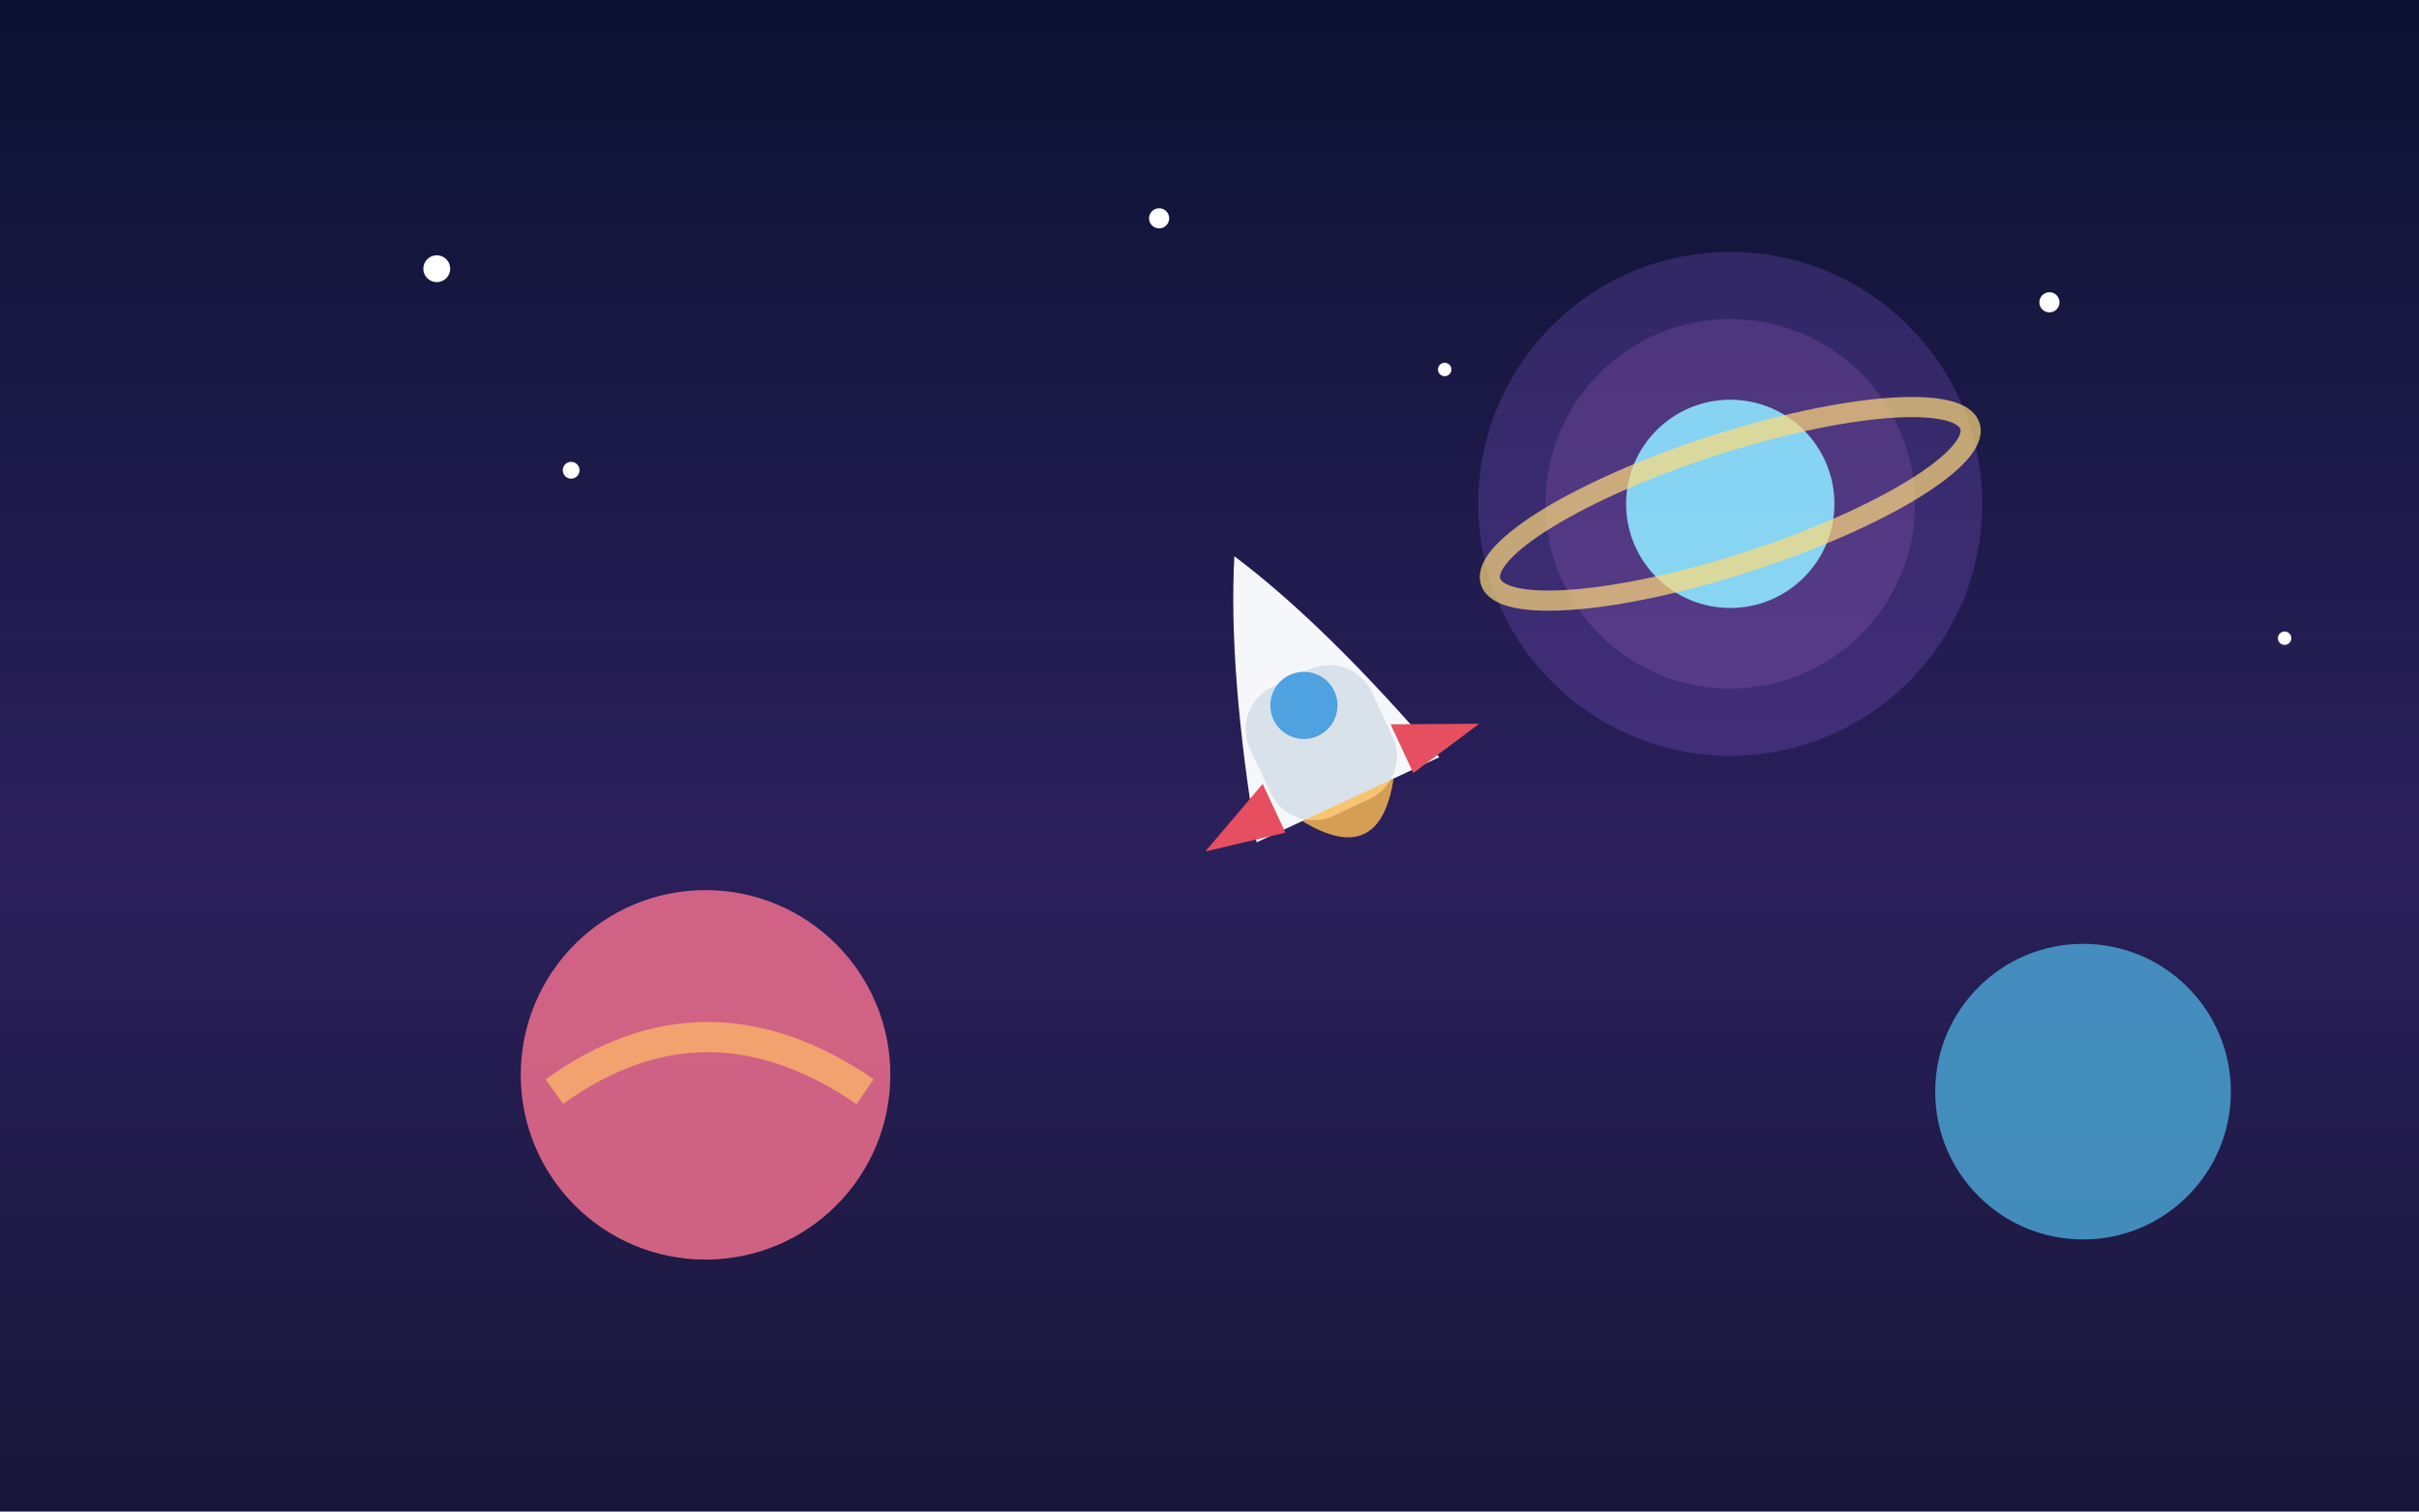
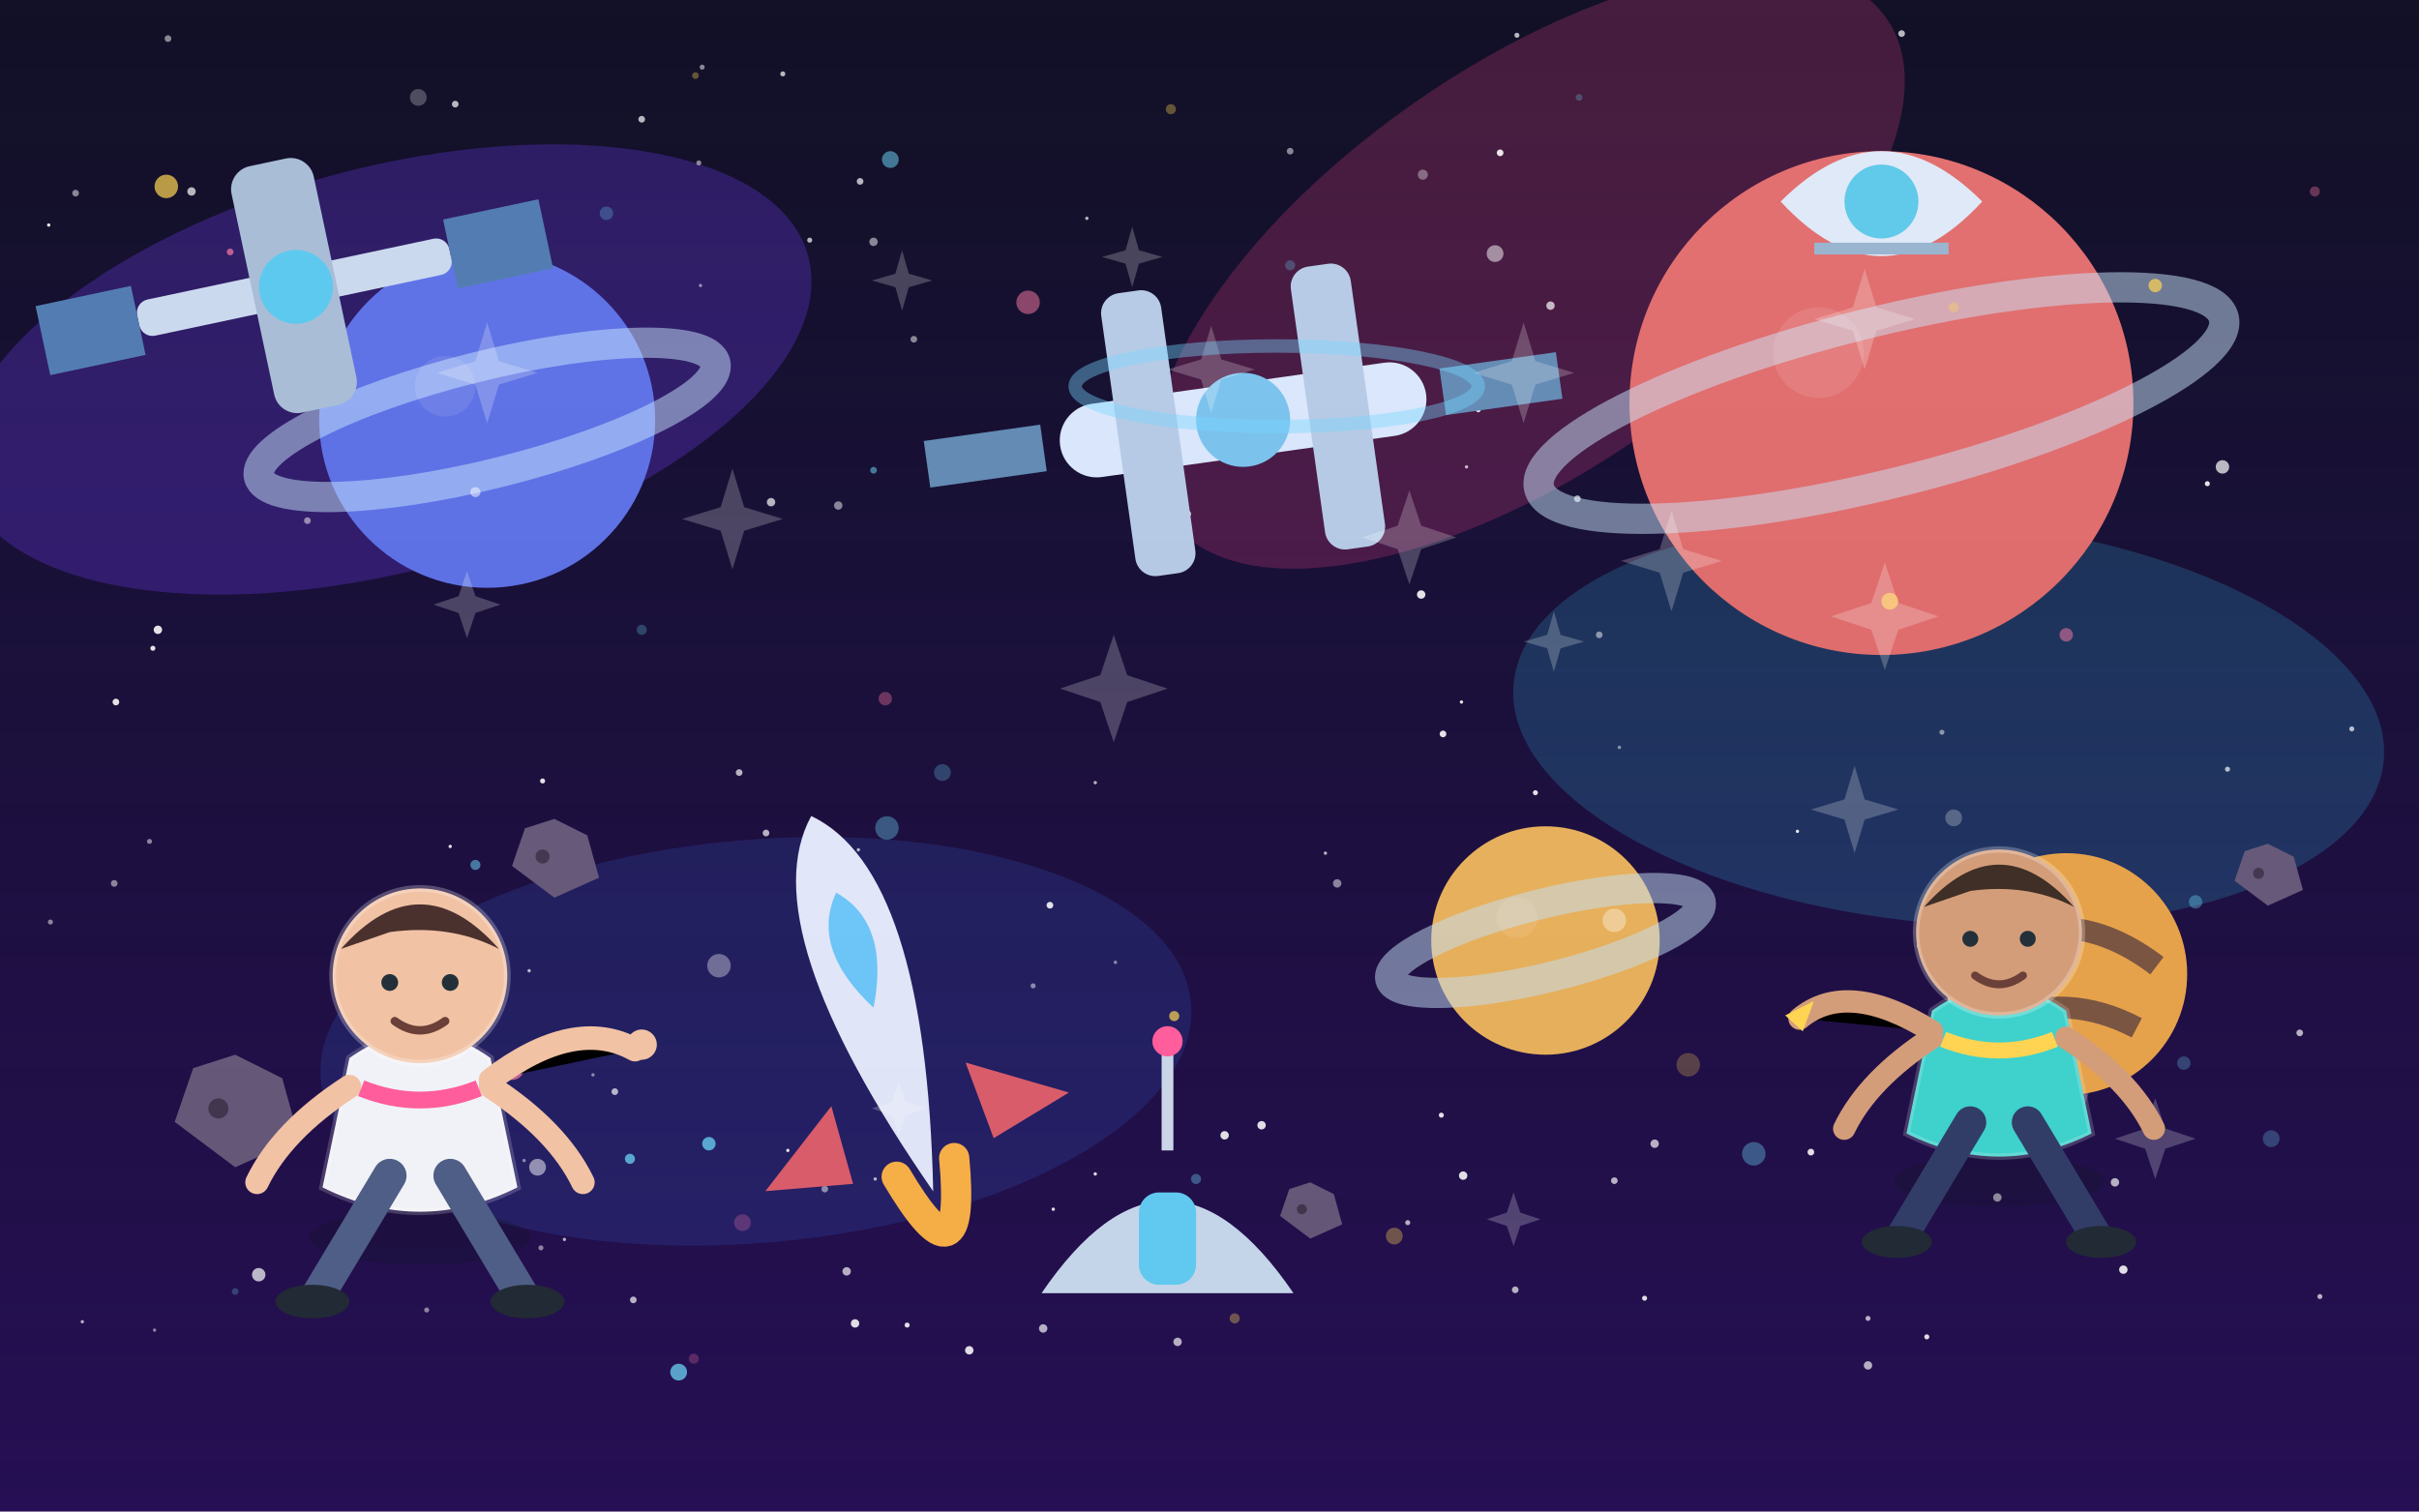
<svg xmlns="http://www.w3.org/2000/svg" viewBox="0 0 1440 900" preserveAspectRatio="xMidYMid slice">
  <defs>
-     <linearGradient id="space-bg" x1="0" y1="0" x2="0" y2="1">
-       <stop stop-color="#0b1231" />
-       <stop offset=".56" stop-color="#2b205c" />
-       <stop offset="1" stop-color="#171638" />
+     <linearGradient id="bg-space" x1="0" y1="0" x2="0" y2="1">
+       <stop offset="0" stop-color="#06051c" />
+       <stop offset="1" stop-color="#281058" />
    </linearGradient>
-     <linearGradient id="space-hill" x1="0" y1="0" x2="1" y2="1">
-       <stop stop-color="#ffffff" stop-opacity=".92" />
-       <stop offset="1" stop-color="#cfd8e6" stop-opacity=".95" />
+     <linearGradient id="ground" x1="0" y1="0" x2="0" y2="1">
+       <stop offset="0" stop-color="#ffffff" stop-opacity=".18" />
+       <stop offset="1" stop-color="#000000" stop-opacity=".18" />
    </linearGradient>
-     <linearGradient id="space-shadow" x1="0" y1="0" x2="0" y2="1">
-       <stop stop-color="#000" stop-opacity=".04" />
-       <stop offset="1" stop-color="#000" stop-opacity=".28" />
+     <linearGradient id="glass" x1="0" y1="0" x2="0" y2="1">
+       <stop offset="0" stop-color="#ffffff" stop-opacity=".34" />
+       <stop offset="1" stop-color="#ffffff" stop-opacity=".05" />
    </linearGradient>
-     <filter id="space-soft">
+     <filter id="shadow" x="-40%" y="-40%" width="180%" height="180%">
+       <feDropShadow dx="0" dy="10" stdDeviation="8" flood-color="#000" flood-opacity=".25" />
+     </filter>
+     <filter id="soft" x="-40%" y="-40%" width="180%" height="180%">
      <feGaussianBlur stdDeviation="18" />
    </filter>
-     <filter id="space-shadow">
-       <feDropShadow dx="0" dy="14" stdDeviation="10" flood-opacity=".18" />
+     <filter id="glow" x="-60%" y="-60%" width="220%" height="220%">
+       <feGaussianBlur stdDeviation="10" result="b" />
+       <feMerge>
+         <feMergeNode in="b" />
+         <feMergeNode in="SourceGraphic" />
+       </feMerge>
    </filter>
  </defs>
-   <rect width="1440" height="900" fill="url(#space-bg)" />
-   <circle cx="1030" cy="300" r="150" fill="#a76cff" opacity=".2" />
-   <circle cx="1030" cy="300" r="110" fill="#ef8cff" opacity=".14" />
-   <circle cx="1030" cy="300" r="62" fill="#8de4ff" opacity=".9" />
-   <ellipse cx="1030" cy="300" rx="150" ry="36" fill="none" stroke="#ffda7a" stroke-width="12" opacity=".7" transform="rotate(-18 1030 300)" />
-   <circle cx="420" cy="640" r="110" fill="#ed6f8d" opacity=".85" />
-   <path d="M330 650 Q420 585 515 650" fill="none" stroke="#ffbd66" stroke-width="18" opacity=".7" />
-   <circle cx="1240" cy="650" r="88" fill="#4ba9d8" opacity=".8" />
-   <circle cx="260" cy="160" r="8" fill="#fff" />
-   <circle cx="340" cy="280" r="5" fill="#fff" />
-   <circle cx="690" cy="130" r="6" fill="#fff" />
-   <circle cx="860" cy="220" r="4" fill="#fff" />
-   <circle cx="1220" cy="180" r="6" fill="#fff" />
-   <circle cx="1360" cy="380" r="4" fill="#fff" />
-   <g transform="translate(710 420) rotate(-25)" filter="url(#space-shadow)">
-     <path d="M0 90 Q28 -10 60 -70 Q92 -10 120 90Z" fill="#f5f7fb" />
-     <rect x="20" y="10" width="80" height="85" rx="28" fill="#d9e2ea" />
-     <circle cx="60" cy="28" r="20" fill="#4ea2df" />
-     <path d="M18 60 L-30 82 L18 92Z" fill="#e54f5f" />
-     <path d="M102 60 L150 82 L102 92Z" fill="#e54f5f" />
-     <path d="M30 90 Q60 135 90 90" fill="#ffbe52" opacity=".8" />
+   <rect width="1440" height="900" fill="url(#bg-space)" />
+   <ellipse cx="230" cy="220" rx="260" ry="120" fill="#6f3bff" opacity="0.28" transform="rotate(-15 230 220)" />
+   <ellipse cx="910" cy="160" rx="260" ry="120" fill="#ff3f88" opacity="0.22" transform="rotate(-35 910 160)" />
+   <ellipse cx="1160" cy="430" rx="260" ry="120" fill="#2ed9ff" opacity="0.18" transform="rotate(5 1160 430)" />
+   <ellipse cx="450" cy="620" rx="260" ry="120" fill="#3b75ff" opacity="0.16" transform="rotate(-5 450 620)" />
+   <circle cx="114" cy="114" r="2.5" fill="#fff" opacity="0.7" />
+   <circle cx="100" cy="23" r="2" fill="#fff" opacity="0.5" />
+   <circle cx="1314" cy="288" r="1.5" fill="#fff" opacity="0.9" />
+   <circle cx="914" cy="584" r="2.5" fill="#fff" opacity="0.9" />
+   <circle cx="29" cy="134" r="1" fill="#fff" opacity="0.9" />
+   <circle cx="315" cy="578" r="1" fill="#fff" opacity="0.7" />
+   <circle cx="1202" cy="585" r="1.5" fill="#fff" opacity="0.7" />
+   <circle cx="271" cy="62" r="2" fill="#fff" opacity="0.7" />
+   <circle cx="91" cy="386" r="1.5" fill="#fff" opacity="0.9" />
+   <circle cx="521" cy="702" r="1" fill="#fff" opacity="0.7" />
+   <circle cx="1156" cy="436" r="1.5" fill="#fff" opacity="0.5" />
+   <circle cx="342" cy="201" r="2.5" fill="#fff" opacity="0.5" />
+   <circle cx="377" cy="774" r="2" fill="#fff" opacity="0.7" />
+   <circle cx="1381" cy="772" r="1.5" fill="#fff" opacity="0.7" />
+   <circle cx="336" cy="738" r="1" fill="#fff" opacity="0.7" />
+   <circle cx="89" cy="501" r="1.5" fill="#fff" opacity="0.5" />
+   <circle cx="952" cy="378" r="2" fill="#fff" opacity="0.5" />
+   <circle cx="466" cy="44" r="1.5" fill="#fff" opacity="0.7" />
+   <circle cx="682" cy="305" r="1" fill="#fff" opacity="0.7" />
+   <circle cx="729" cy="676" r="2.5" fill="#fff" opacity="0.9" />
+   <circle cx="1108" cy="359" r="1" fill="#fff" opacity="0.5" />
+   <circle cx="544" cy="202" r="2" fill="#fff" opacity="0.5" />
+   <circle cx="232" cy="630" r="2.5" fill="#fff" opacity="0.7" />
+   <circle cx="652" cy="466" r="1" fill="#fff" opacity="0.7" />
+   <circle cx="1190" cy="214" r="2" fill="#fff" opacity="0.5" />
+   <circle cx="903" cy="21" r="1.5" fill="#fff" opacity="0.7" />
+   <circle cx="893" cy="91" r="2" fill="#fff" opacity="0.9" />
+   <circle cx="652" cy="699" r="1" fill="#fff" opacity="0.9" />
+   <circle cx="625" cy="539" r="2" fill="#fff" opacity="0.9" />
+   <circle cx="846" cy="354" r="2.5" fill="#fff" opacity="0.9" />
+   <circle cx="615" cy="587" r="1.5" fill="#fff" opacity="0.5" />
+   <circle cx="871" cy="700" r="2.5" fill="#fff" opacity="0.9" />
+   <circle cx="366" cy="650" r="2" fill="#fff" opacity="0.7" />
+   <circle cx="1132" cy="20" r="2" fill="#fff" opacity="0.7" />
+   <circle cx="440" cy="460" r="2" fill="#fff" opacity="0.7" />
+   <circle cx="914" cy="472" r="1.5" fill="#fff" opacity="0.9" />
+   <circle cx="979" cy="773" r="1.5" fill="#fff" opacity="0.9" />
+   <circle cx="183" cy="310" r="2" fill="#fff" opacity="0.5" />
+   <circle cx="491" cy="708" r="2" fill="#fff" opacity="0.5" />
+   <circle cx="417" cy="170" r="1" fill="#fff" opacity="0.5" />
+   <circle cx="511" cy="506" r="1" fill="#fff" opacity="0.7" />
+   <circle cx="858" cy="664" r="1.5" fill="#fff" opacity="0.9" />
+   <circle cx="796" cy="526" r="2.5" fill="#fff" opacity="0.5" />
+   <circle cx="312" cy="691" r="1" fill="#fff" opacity="0.5" />
+   <circle cx="880" cy="244" r="1.5" fill="#fff" opacity="0.9" />
+   <circle cx="1070" cy="495" r="1" fill="#fff" opacity="0.9" />
+   <circle cx="520" cy="144" r="2.5" fill="#fff" opacity="0.5" />
+   <circle cx="961" cy="703" r="2" fill="#fff" opacity="0.7" />
+   <circle cx="1264" cy="756" r="2.5" fill="#fff" opacity="0.9" />
+   <circle cx="923" cy="182" r="2.5" fill="#fff" opacity="0.7" />
+   <circle cx="540" cy="789" r="1.5" fill="#fff" opacity="0.9" />
+   <circle cx="577" cy="804" r="2.5" fill="#fff" opacity="0.9" />
+   <circle cx="499" cy="301" r="2.5" fill="#fff" opacity="0.5" />
+   <circle cx="595" cy="260" r="2" fill="#fff" opacity="0.7" />
+   <circle cx="664" cy="573" r="1" fill="#fff" opacity="0.5" />
+   <circle cx="318" cy="256" r="2.5" fill="#fff" opacity="0.9" />
+   <circle cx="322" cy="743" r="1.5" fill="#fff" opacity="0.5" />
+   <circle cx="859" cy="437" r="2" fill="#fff" opacity="0.9" />
+   <circle cx="964" cy="445" r="1" fill="#fff" opacity="0.5" />
+   <circle cx="870" cy="418" r="1" fill="#fff" opacity="0.9" />
+   <circle cx="789" cy="508" r="1" fill="#fff" opacity="0.7" />
+   <circle cx="621" cy="791" r="2.5" fill="#fff" opacity="0.7" />
+   <circle cx="1112" cy="785" r="1.5" fill="#fff" opacity="0.7" />
+   <circle cx="459" cy="299" r="2.5" fill="#fff" opacity="0.7" />
+   <circle cx="69" cy="418" r="2" fill="#fff" opacity="0.9" />
+   <circle cx="1400" cy="434" r="1.5" fill="#fff" opacity="0.7" />
+   <circle cx="271" cy="657" r="1" fill="#fff" opacity="0.7" />
+   <circle cx="1222" cy="597" r="1" fill="#fff" opacity="0.5" />
+   <circle cx="1326" cy="458" r="1.5" fill="#fff" opacity="0.7" />
+   <circle cx="382" cy="71" r="2" fill="#fff" opacity="0.7" />
+   <circle cx="680" cy="236" r="2.5" fill="#fff" opacity="0.7" />
+   <circle cx="701" cy="799" r="2.5" fill="#fff" opacity="0.7" />
+   <circle cx="873" cy="278" r="1" fill="#fff" opacity="0.7" />
+   <circle cx="49" cy="787" r="1" fill="#fff" opacity="0.7" />
+   <circle cx="469" cy="685" r="1" fill="#fff" opacity="0.9" />
+   <circle cx="92" cy="792" r="1" fill="#fff" opacity="0.5" />
+   <circle cx="418" cy="40" r="1.5" fill="#fff" opacity="0.5" />
+   <circle cx="268" cy="504" r="1" fill="#fff" opacity="0.9" />
+   <circle cx="456" cy="496" r="2" fill="#fff" opacity="0.7" />
+   <circle cx="353" cy="640" r="1" fill="#fff" opacity="0.5" />
+   <circle cx="647" cy="130" r="1" fill="#fff" opacity="0.7" />
+   <circle cx="1189" cy="713" r="2.5" fill="#fff" opacity="0.7" />
+   <circle cx="416" cy="97" r="1.5" fill="#fff" opacity="0.5" />
+   <circle cx="627" cy="720" r="1" fill="#fff" opacity="0.9" />
+   <circle cx="94" cy="375" r="2.5" fill="#fff" opacity="0.9" />
+   <circle cx="768" cy="90" r="2" fill="#fff" opacity="0.5" />
+   <circle cx="870" cy="521" r="1" fill="#fff" opacity="0.7" />
+   <circle cx="751" cy="670" r="2.5" fill="#fff" opacity="0.9" />
+   <circle cx="323" cy="465" r="1.5" fill="#fff" opacity="0.9" />
+   <circle cx="1078" cy="686" r="2" fill="#fff" opacity="0.9" />
+   <circle cx="1112" cy="813" r="2.5" fill="#fff" opacity="0.7" />
+   <circle cx="902" cy="768" r="2" fill="#fff" opacity="0.7" />
+   <circle cx="512" cy="108" r="2" fill="#fff" opacity="0.7" />
+   <circle cx="509" cy="788" r="2.5" fill="#fff" opacity="0.9" />
+   <circle cx="1259" cy="704" r="2.5" fill="#fff" opacity="0.7" />
+   <circle cx="68" cy="526" r="2" fill="#fff" opacity="0.5" />
+   <circle cx="1008" cy="237" r="2" fill="#fff" opacity="0.7" />
+   <circle cx="707" cy="306" r="2" fill="#fff" opacity="0.9" />
+   <circle cx="30" cy="549" r="1.5" fill="#fff" opacity="0.5" />
+   <circle cx="504" cy="757" r="2.5" fill="#fff" opacity="0.7" />
+   <circle cx="1147" cy="796" r="1.5" fill="#fff" opacity="0.9" />
+   <circle cx="985" cy="681" r="2.5" fill="#fff" opacity="0.7" />
+   <circle cx="45" cy="115" r="2" fill="#fff" opacity="0.5" />
+   <circle cx="838" cy="728" r="1.5" fill="#fff" opacity="0.7" />
+   <circle cx="1369" cy="615" r="2" fill="#fff" opacity="0.7" />
+   <circle cx="1143" cy="563" r="2" fill="#fff" opacity="0.7" />
+   <circle cx="1137" cy="358" r="2" fill="#fff" opacity="0.9" />
+   <circle cx="939" cy="297" r="2" fill="#fff" opacity="0.7" />
+   <circle cx="482" cy="143" r="1.5" fill="#fff" opacity="0.7" />
+   <circle cx="254" cy="780" r="1.5" fill="#fff" opacity="0.5" />
+   <g transform="translate(290 250)">
+     <circle r="100" fill="#5a6fe8" />
+     <ellipse rx="140.0" ry="32.0" fill="none" stroke="#cbe9ff" stroke-opacity=".5" stroke-width="18" transform="rotate(-14)" />
+     <circle cx="-25.0" cy="-20.0" r="18.0" fill="#fff" opacity=".1" />
+   </g>
+   <g transform="translate(1120 240)">
+     <circle r="150" fill="#e36b6b" />
+     <ellipse rx="210.0" ry="48.0" fill="none" stroke="#cbe9ff" stroke-opacity=".5" stroke-width="18" transform="rotate(-14)" />
+     <circle cx="-37.5" cy="-30.0" r="27.0" fill="#fff" opacity=".1" />
+   </g>
+   <g transform="translate(920 560)">
+     <circle r="68" fill="#edb35b" />
+     <ellipse rx="95.2" ry="21.76" fill="none" stroke="#cbe9ff" stroke-opacity=".5" stroke-width="18" transform="rotate(-14)" />
+     <circle cx="-17.0" cy="-13.6" r="12.24" fill="#fff" opacity=".1" />
+   </g>
+   <g transform="translate(740 250) rotate(-8)">
+     <rect x="-110" y="-22" width="220" height="44" rx="22" fill="#dbe9ff" />
+     <rect x="-75" y="-85" width="36" height="170" rx="12" fill="#b7cce8" />
+     <rect x="39" y="-85" width="36" height="170" rx="12" fill="#b7cce8" />
+     <rect x="-190" y="-14" width="70" height="28" fill="#5f89b4" />
+     <rect x="120" y="-14" width="70" height="28" fill="#5f89b4" />
+     <circle r="28" fill="#79c3ef" />
+   </g>
+   <g transform="translate(520 600) rotate(-18)">
+     <path d="M0 -120 Q55 -68 0 115 Q-55 -68 0 -120Z" fill="#e7ecff" />
+     <path d="M0 -72 Q25 -45 0 0 Q-25 -45 0 -72Z" fill="#6dc9ff" />
+     <path d="M-42 48 L-95 84 L-44 96Z" fill="#e15d6c" />
+     <path d="M42 48 L95 84 L44 96Z" fill="#e15d6c" />
+     <path d="M-18 100 Q0 180 18 100" stroke="#ffb347" stroke-width="18" fill="none" stroke-linecap="round" />
+   </g>
+   <path d="M140 628 L168 642 L178 678 L140 695 L104 668 L115 636 Z" fill="#67587b" />
+   <circle cx="130" cy="660" r="6" fill="#41364f" />
+   <path d="M330 487.6 L349.6 497.4 L356.6 522.6 L330 534.5 L304.8 515.6 L312.5 493.2 Z" fill="#67587b" />
+   <circle cx="323.0" cy="510" r="4.2" fill="#41364f" />
+   <path d="M1180 621.2 L1205.2 633.8 L1214.2 666.2 L1180 681.5 L1147.6 657.2 L1157.5 628.4 Z" fill="#67587b" />
+   <circle cx="1171.0" cy="650" r="5.4" fill="#41364f" />
+   <path d="M1350 502.4 L1365.4 510.1 L1370.9 529.9 L1350 539.25 L1330.2 524.4 L1336.25 506.8 Z" fill="#67587b" />
+   <circle cx="1344.5" cy="520" r="3.3" fill="#41364f" />
+   <path d="M780 704.0 L794.0 711.0 L799.0 729.0 L780 737.5 L762.0 724.0 L767.5 708.0 Z" fill="#67587b" />
+   <circle cx="775.0" cy="720" r="3.0" fill="#41364f" />
+   <rect width="1440" height="900" fill="url(#ground)" opacity=".25" />
+   <circle cx="422" cy="681" r="4" fill="#6fe0ff" opacity="0.7" />
+   <circle cx="612" cy="180" r="7" fill="#ff7ba7" opacity="0.5" />
+   <circle cx="283" cy="293" r="3" fill="#ffffff" opacity="0.5" />
+   <circle cx="1323" cy="278" r="4" fill="#ffffff" opacity="0.7" />
+   <circle cx="140" cy="769" r="2" fill="#6fe0ff" opacity="0.25" />
+   <circle cx="1352" cy="678" r="5" fill="#6fe0ff" opacity="0.25" />
+   <circle cx="375" cy="690" r="3" fill="#6fe0ff" opacity="0.7" />
+   <circle cx="528" cy="493" r="7" fill="#6fe0ff" opacity="0.35" />
+   <circle cx="1230" cy="378" r="4" fill="#ff7ba7" opacity="0.5" />
+   <circle cx="1307" cy="537" r="4" fill="#6fe0ff" opacity="0.35" />
+   <circle cx="961" cy="548" r="7" fill="#ffffff" opacity="0.35" />
+   <circle cx="320" cy="695" r="5" fill="#ffffff" opacity="0.5" />
+   <circle cx="830" cy="736" r="5" fill="#ffd452" opacity="0.35" />
+   <circle cx="697" cy="65" r="3" fill="#ffd452" opacity="0.35" />
+   <circle cx="1283" cy="170" r="4" fill="#ffd452" opacity="0.7" />
+   <circle cx="305" cy="636" r="7" fill="#ff7ba7" opacity="0.7" />
+   <circle cx="414" cy="45" r="2" fill="#ffd452" opacity="0.35" />
+   <circle cx="530" cy="95" r="5" fill="#6fe0ff" opacity="0.5" />
+   <circle cx="442" cy="728" r="5" fill="#ff7ba7" opacity="0.25" />
+   <circle cx="1125" cy="358" r="5" fill="#ffd452" opacity="0.7" />
+   <circle cx="382" cy="375" r="3" fill="#6fe0ff" opacity="0.25" />
+   <circle cx="404" cy="817" r="5" fill="#6fe0ff" opacity="0.7" />
+   <circle cx="249" cy="58" r="5" fill="#ffffff" opacity="0.25" />
+   <circle cx="847" cy="104" r="3" fill="#ffffff" opacity="0.35" />
+   <circle cx="712" cy="702" r="3" fill="#6fe0ff" opacity="0.35" />
+   <circle cx="413" cy="809" r="3" fill="#ff7ba7" opacity="0.25" />
+   <circle cx="99" cy="111" r="7" fill="#ffd452" opacity="0.7" />
+   <circle cx="699" cy="605" r="3" fill="#ffd452" opacity="0.7" />
+   <circle cx="1005" cy="634" r="7" fill="#ffd452" opacity="0.25" />
+   <circle cx="890" cy="151" r="5" fill="#ffffff" opacity="0.5" />
+   <circle cx="1378" cy="114" r="3" fill="#ff7ba7" opacity="0.35" />
+   <circle cx="1163" cy="183" r="3" fill="#ffd452" opacity="0.35" />
+   <circle cx="361" cy="127" r="4" fill="#6fe0ff" opacity="0.25" />
+   <circle cx="520" cy="280" r="2" fill="#6fe0ff" opacity="0.5" />
+   <circle cx="768" cy="158" r="3" fill="#6fe0ff" opacity="0.25" />
+   <circle cx="154" cy="759" r="4" fill="#ffffff" opacity="0.7" />
+   <circle cx="527" cy="416" r="4" fill="#ff7ba7" opacity="0.35" />
+   <circle cx="1163" cy="487" r="5" fill="#ffffff" opacity="0.25" />
+   <circle cx="137" cy="150" r="2" fill="#ff7ba7" opacity="0.7" />
+   <circle cx="428" cy="575" r="7" fill="#ffffff" opacity="0.35" />
+   <circle cx="735" cy="785" r="3" fill="#ffd452" opacity="0.35" />
+   <circle cx="1300" cy="633" r="4" fill="#6fe0ff" opacity="0.25" />
+   <circle cx="940" cy="58" r="2" fill="#6fe0ff" opacity="0.25" />
+   <circle cx="561" cy="460" r="5" fill="#6fe0ff" opacity="0.25" />
+   <circle cx="283" cy="515" r="3" fill="#6fe0ff" opacity="0.5" />
+   <circle cx="1044" cy="687" r="7" fill="#6fe0ff" opacity="0.35" />
+   <path d="M436 279 L443 302 L466 309 L443 316 L436 339 L429 316 L406 309 L429 302Z" fill="#fff" opacity=".22" />
+   <path d="M674 135 L678 149 L692 153 L678 157 L674 171 L670 157 L656 153 L670 149Z" fill="#fff" opacity=".22" />
+   <path d="M995 304 L1002 327 L1025 334 L1002 341 L995 364 L988 341 L965 334 L988 327Z" fill="#fff" opacity=".22" />
+   <path d="M839 292 L846 313 L867 320 L846 327 L839 348 L832 327 L811 320 L832 313Z" fill="#fff" opacity=".22" />
+   <path d="M663 378 L671 402 L695 410 L671 418 L663 442 L655 418 L631 410 L655 402Z" fill="#fff" opacity=".22" />
+   <path d="M1122 335 L1130 359 L1154 367 L1130 375 L1122 399 L1114 375 L1090 367 L1114 359Z" fill="#fff" opacity=".22" />
+   <path d="M1241 626 L1245 638 L1257 642 L1245 646 L1241 658 L1237 646 L1225 642 L1237 638Z" fill="#fff" opacity=".22" />
+   <path d="M1110 160 L1117 183 L1140 190 L1117 197 L1110 220 L1103 197 L1080 190 L1103 183Z" fill="#fff" opacity=".22" />
+   <path d="M290 192 L297 215 L320 222 L297 229 L290 252 L283 229 L260 222 L283 215Z" fill="#fff" opacity=".22" />
+   <path d="M907 192 L914 215 L937 222 L914 229 L907 252 L900 229 L877 222 L900 215Z" fill="#fff" opacity=".22" />
+   <path d="M278 340 L283 355 L298 360 L283 365 L278 380 L273 365 L258 360 L273 355Z" fill="#fff" opacity=".22" />
+   <path d="M537 149 L541 163 L555 167 L541 171 L537 185 L533 171 L519 167 L533 163Z" fill="#fff" opacity=".22" />
+   <path d="M1283 654 L1289 672 L1307 678 L1289 684 L1283 702 L1277 684 L1259 678 L1277 672Z" fill="#fff" opacity=".22" />
+   <path d="M721 194 L727 214 L747 220 L727 226 L721 246 L715 226 L695 220 L715 214Z" fill="#fff" opacity=".22" />
+   <path d="M925 364 L929 378 L943 382 L929 386 L925 400 L921 386 L907 382 L921 378Z" fill="#fff" opacity=".22" />
+   <path d="M535 644 L539 656 L551 660 L539 664 L535 676 L531 664 L519 660 L531 656Z" fill="#fff" opacity=".22" />
+   <path d="M1104 456 L1110 476 L1130 482 L1110 488 L1104 508 L1098 488 L1078 482 L1098 476Z" fill="#fff" opacity=".22" />
+   <path d="M901 710 L905 722 L917 726 L905 730 L901 742 L897 730 L885 726 L897 722Z" fill="#fff" opacity=".22" />
+   <g transform="translate(80 180) rotate(-12)">
+     <rect x="0" y="0" width="190" height="22" rx="8" fill="#cbd9ee" />
+     <rect x="70" y="-65" width="50" height="150" rx="14" fill="#a9bdd7" />
+     <rect x="-58" y="-10" width="58" height="42" fill="#537db2" />
+     <rect x="190" y="-10" width="58" height="42" fill="#537db2" />
+     <circle cx="96" cy="11" r="22" fill="#5ec9ef" />
+   </g>
+   <g transform="translate(1230 580)">
+     <circle r="72" fill="#e6a24a" />
+     <path d="M-52 -12 Q0 -46 54 -5 M-40 28 Q0 10 42 32" stroke="#7a5542" stroke-width="13" fill="none" />
+     <path d="M0 72 V95" stroke="#6d4f43" stroke-width="8" />
+   </g>
+   <ellipse cx="760" cy="230" rx="120" ry="24" fill="none" stroke="#75d6ff" stroke-width="8" opacity=".4" />
+   <g transform="translate(1060 120)">
+     <path d="M0 0 Q60 -60 120 0 Q60 65 0 0Z" fill="#dfe9f8" />
+     <circle cx="60" cy="0" r="22" fill="#61c9e9" />
+     <path d="M20 28 H100" stroke="#9ab5d0" stroke-width="7" />
+   </g>
+   <g transform="translate(250 565) scale(1.0 1.0)">
+     <ellipse cx="0" cy="172" rx="66" ry="16" fill="#101522" opacity=".25" />
+     <path d="M-42 65 Q0 35 42 65 L58 142 Q0 171 -58 142Z" fill="#f1f2f7" stroke="#fff" stroke-opacity=".18" stroke-width="4" />
+     <path d="M-18 135 L-60 205" stroke="#4f5e86" stroke-width="20" stroke-linecap="round" />
+     <path d="M18 135 L60 205" stroke="#4f5e86" stroke-width="20" stroke-linecap="round" />
+     <ellipse cx="-64" cy="210" rx="22" ry="10" fill="#222a35" />
+     <ellipse cx="64" cy="210" rx="22" ry="10" fill="#222a35" />
+     <path d="M-42 82 Q-82 108 -97 139" stroke="#f1c2a4" stroke-width="14" stroke-linecap="round" />
+     <path d="M42 82 Q82 108 97 139" stroke="#f1c2a4" stroke-width="14" stroke-linecap="round" />
+     <circle cx="0" cy="16" r="52" fill="#f1c2a4" stroke="#fff" stroke-opacity=".25" stroke-width="4" />
+     <path d="M-47 0 Q0 -53 47 0 Q18 -15 -18 -10Z" fill="#4a312e" />
+     <circle cx="-18" cy="20" r="5" fill="#23303a" />
+     <circle cx="18" cy="20" r="5" fill="#23303a" />
+     <path d="M-15 43 Q0 54 15 43" stroke="#6b4038" stroke-width="5" fill="none" stroke-linecap="round" />
+     <path d="M-35 83 Q0 97 35 83" stroke="#ff5d9b" stroke-width="10" fill="none" />
+     <path d="M42 78 Q92 40 128 60" stroke="#f1c2a4" stroke-width="14" stroke-linecap="round" />
+     <circle cx="132" cy="57" r="9" fill="#f1c2a4" />
+   </g>
+   <g transform="translate(1190 540) scale(0.95 0.95)">
+     <ellipse cx="0" cy="172" rx="66" ry="16" fill="#101522" opacity=".25" />
+     <path d="M-42 65 Q0 35 42 65 L58 142 Q0 171 -58 142Z" fill="#3fd1cc" stroke="#fff" stroke-opacity=".18" stroke-width="4" />
+     <path d="M-18 135 L-60 205" stroke="#313d67" stroke-width="20" stroke-linecap="round" />
+     <path d="M18 135 L60 205" stroke="#313d67" stroke-width="20" stroke-linecap="round" />
+     <ellipse cx="-64" cy="210" rx="22" ry="10" fill="#222a35" />
+     <ellipse cx="64" cy="210" rx="22" ry="10" fill="#222a35" />
+     <path d="M-42 82 Q-82 108 -97 139" stroke="#d49d79" stroke-width="14" stroke-linecap="round" />
+     <path d="M42 82 Q82 108 97 139" stroke="#d49d79" stroke-width="14" stroke-linecap="round" />
+     <circle cx="0" cy="16" r="52" fill="#d49d79" stroke="#fff" stroke-opacity=".25" stroke-width="4" />
+     <path d="M-47 0 Q0 -53 47 0 Q18 -15 -18 -10Z" fill="#3f2f26" />
+     <circle cx="-18" cy="20" r="5" fill="#23303a" />
+     <circle cx="18" cy="20" r="5" fill="#23303a" />
+     <path d="M-15 43 Q0 54 15 43" stroke="#6b4038" stroke-width="5" fill="none" stroke-linecap="round" />
+     <path d="M-35 83 Q0 97 35 83" stroke="#ffd452" stroke-width="10" fill="none" />
+     <path d="M-42 78 Q-95 45 -125 70" stroke="#d49d79" stroke-width="14" stroke-linecap="round" />
+     <path d="M-134 68 l18 -9 l-7 19" fill="#ffd452" />
+   </g>
+   <g transform="translate(620 690)">
+     <path d="M0 80 Q75 -30 150 80Z" fill="#c5d5e9" />
+     <rect x="58" y="20" width="34" height="55" rx="12" fill="#61c9ef" />
+     <path d="M75 -5 V-62" stroke="#cbd5e8" stroke-width="7" />
+     <circle cx="75" cy="-70" r="9" fill="#ff5d9b" />
  </g>
</svg>
